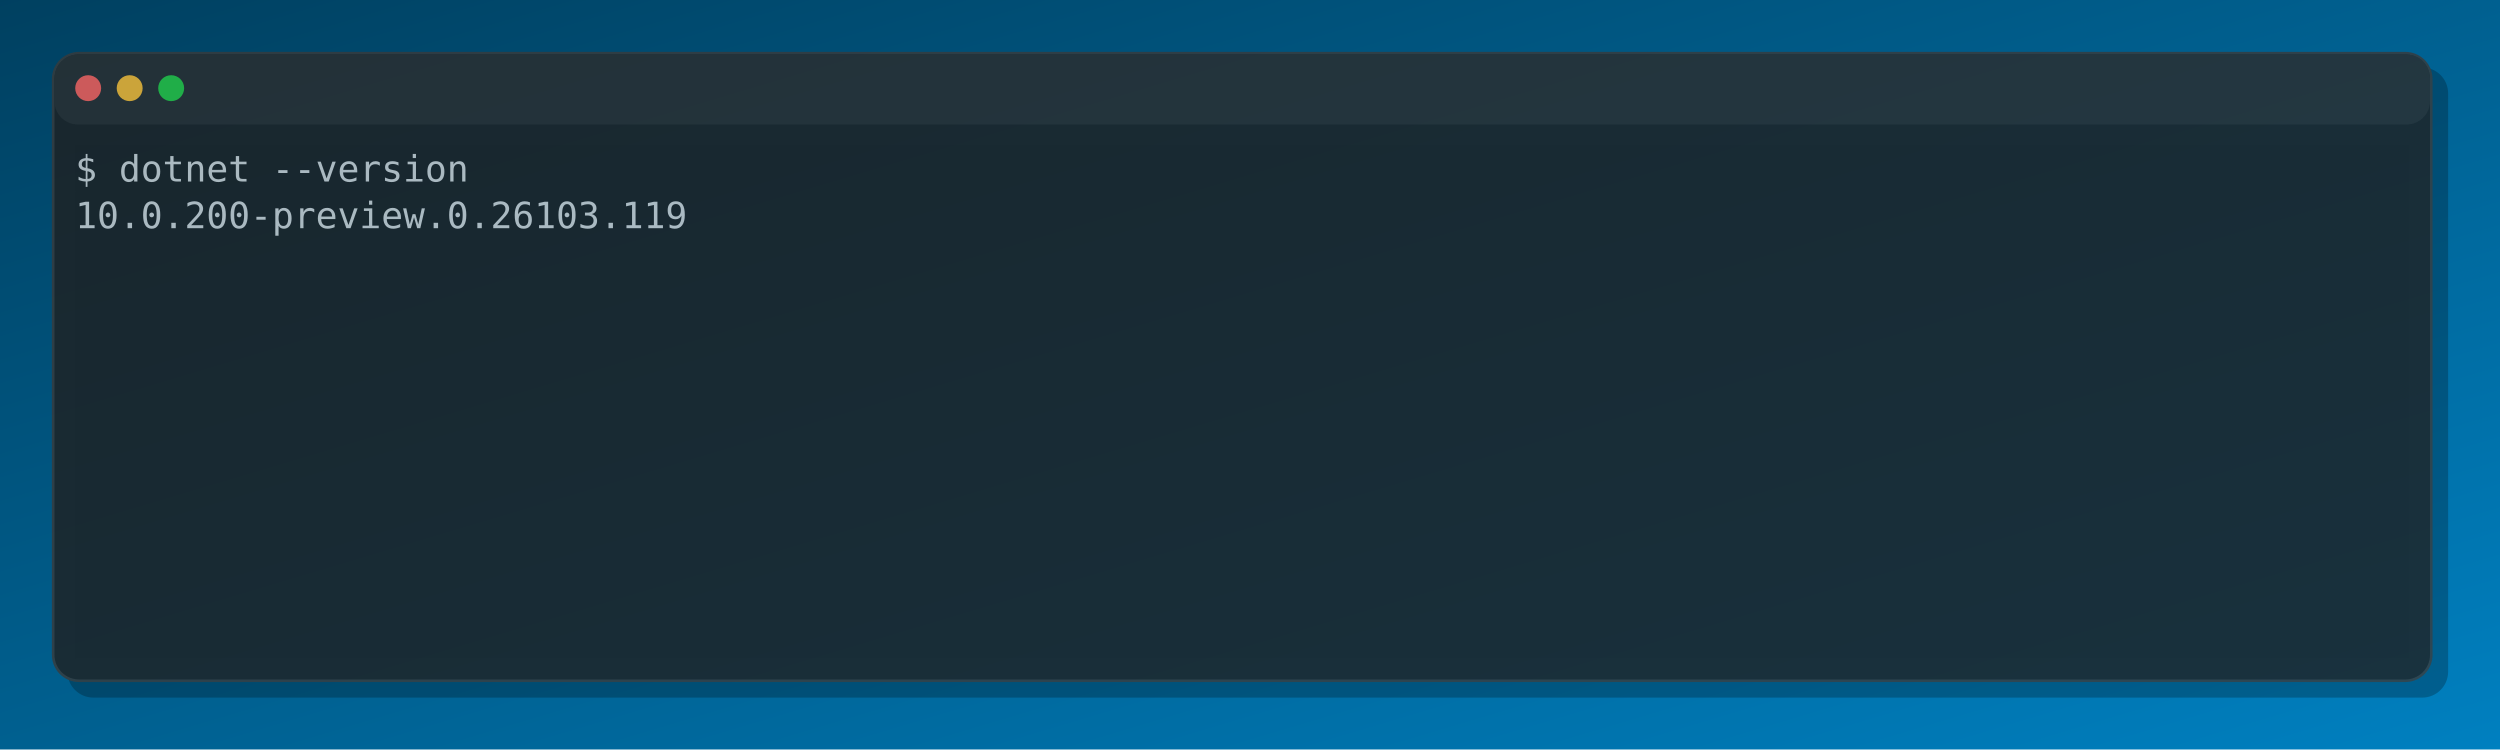
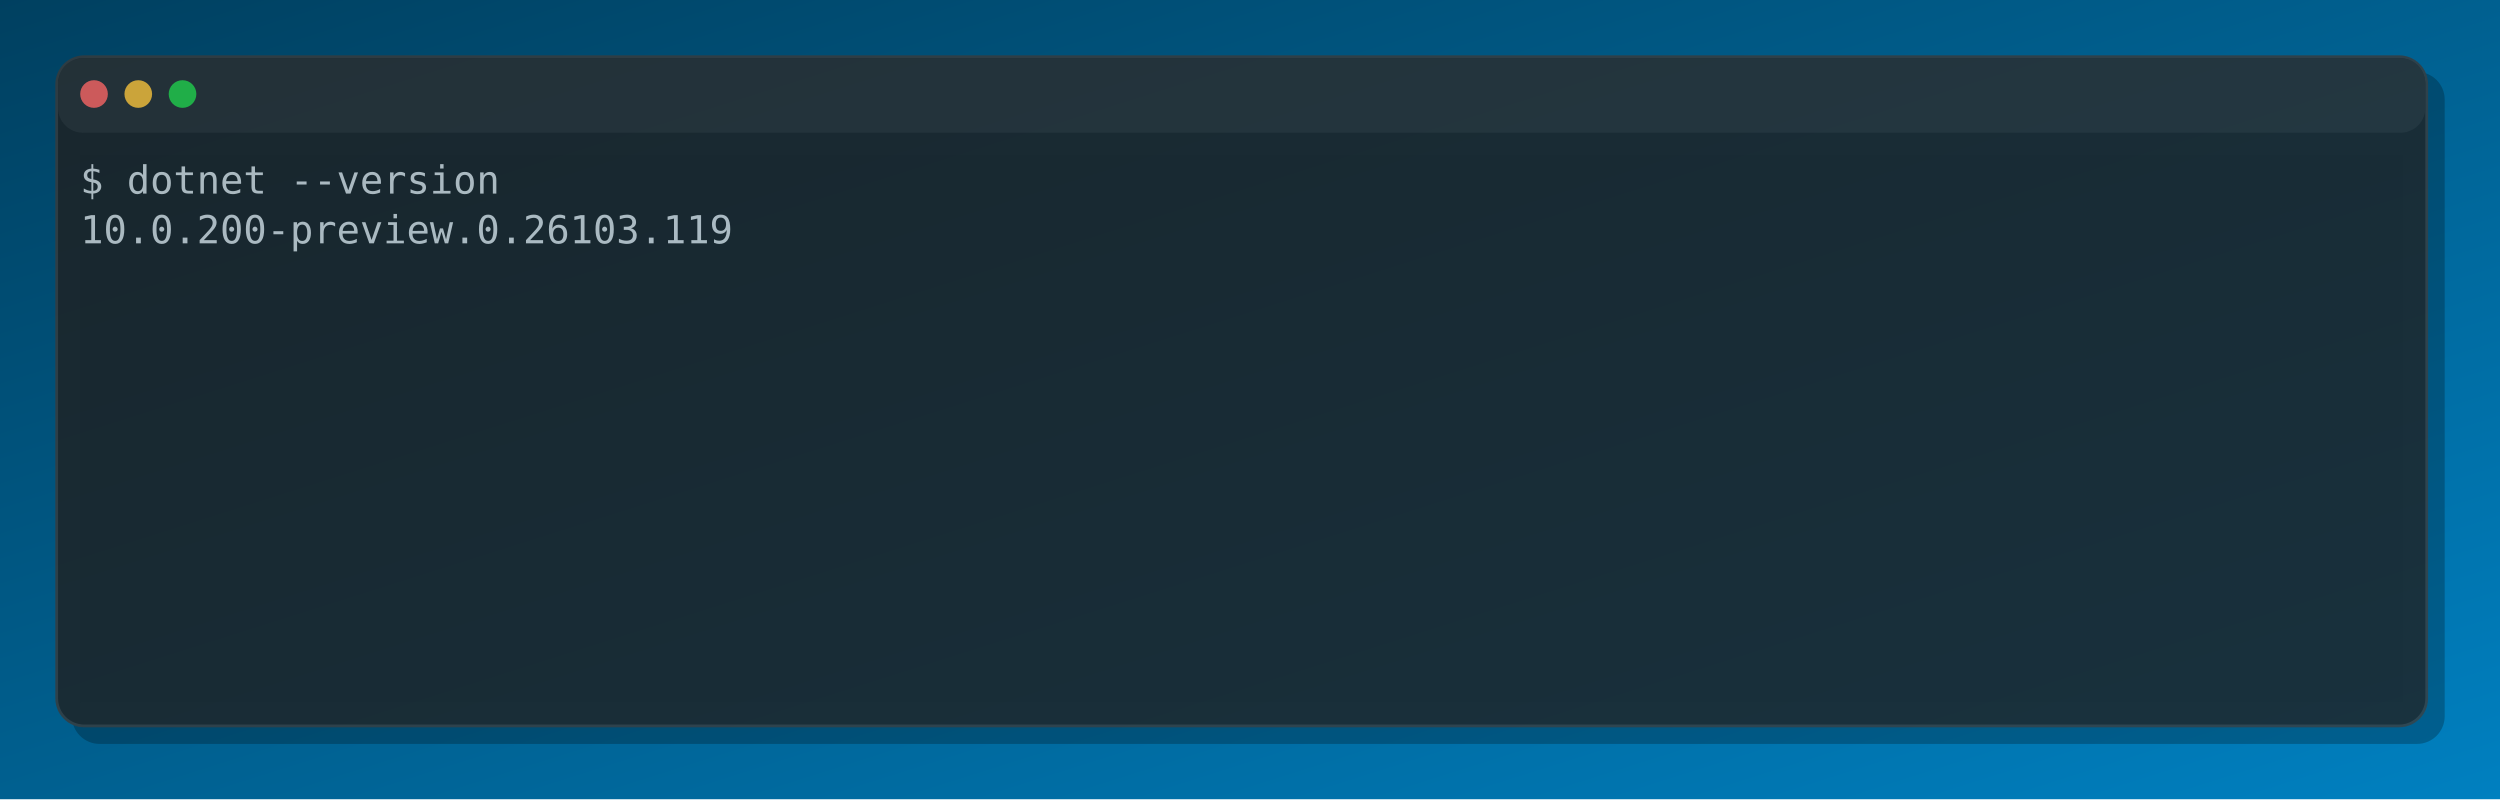
- <svg xmlns="http://www.w3.org/2000/svg" viewBox="0 0 964 289" role="img" aria-label="console2svg output">
+ <svg xmlns="http://www.w3.org/2000/svg" viewBox="0 0 904 289" role="img" aria-label="console2svg output">
  <style>.crt{font-family:ui-monospace,"Cascadia Mono","Segoe UI Mono","SFMono-Regular",Menlo,monospace;font-size:14px;}text{dominant-baseline:alphabetic;}.bg{shape-rendering:crispEdges;}</style>
  <defs>
    <linearGradient id="desktop-bg" x1="0%" y1="0%" x2="100%" y2="100%">
      <stop offset="0%" stop-color="#004060" />
      <stop offset="100%" stop-color="#0080c0" />
    </linearGradient>
  </defs>
-   <rect width="964" height="289" fill="url(#desktop-bg)" />
+   <rect width="904" height="289" fill="url(#desktop-bg)" />
  <g opacity="0.8">
-     <rect x="26" y="26" rx="10" ry="10" width="918" height="243" fill="black" fill-opacity="0.3" />
-     <rect x="20.5" y="20.5" rx="10" ry="10" width="917" height="242" fill="#1f1f1f" stroke="#3a3a3a" />
-     <rect x="21" y="21" rx="9" ry="9" width="916" height="27" fill="#2c2c2c" />
+     <rect x="26" y="26" rx="10" ry="10" width="858" height="243" fill="black" fill-opacity="0.3" />
+     <rect x="20.5" y="20.5" rx="10" ry="10" width="857" height="242" fill="#1f1f1f" stroke="#3a3a3a" />
+     <rect x="21" y="21" rx="9" ry="9" width="856" height="27" fill="#2c2c2c" />
    <circle cx="34" cy="34" r="5" fill="#ff5f57" />
    <circle cx="50" cy="34" r="5" fill="#febc2e" />
    <circle cx="66" cy="34" r="5" fill="#28c840" />
-     <rect x="29" y="56" width="900" height="18" fill="#1e1e1e" />
+     <rect x="29" y="56" width="840" height="18" fill="#1e1e1e" />
    <text class="crt" x="29" y="70" fill="#d4d4d4">$ dotnet --version</text>
    <g transform="translate(29 74)">
-       <rect width="900" height="180" fill="#1e1e1e" />
-       <text class="crt" x="0" y="14" fill="#d4d4d4" textLength="252" lengthAdjust="spacingAndGlyphs">10.0.200-preview.0.26103.119</text>
+       <rect width="840" height="180" fill="#1e1e1e" />
+       <text class="crt" x="0" y="14" fill="#d4d4d4" textLength="235.2" lengthAdjust="spacingAndGlyphs">10.0.200-preview.0.26103.119</text>
    </g>
  </g>
</svg>
